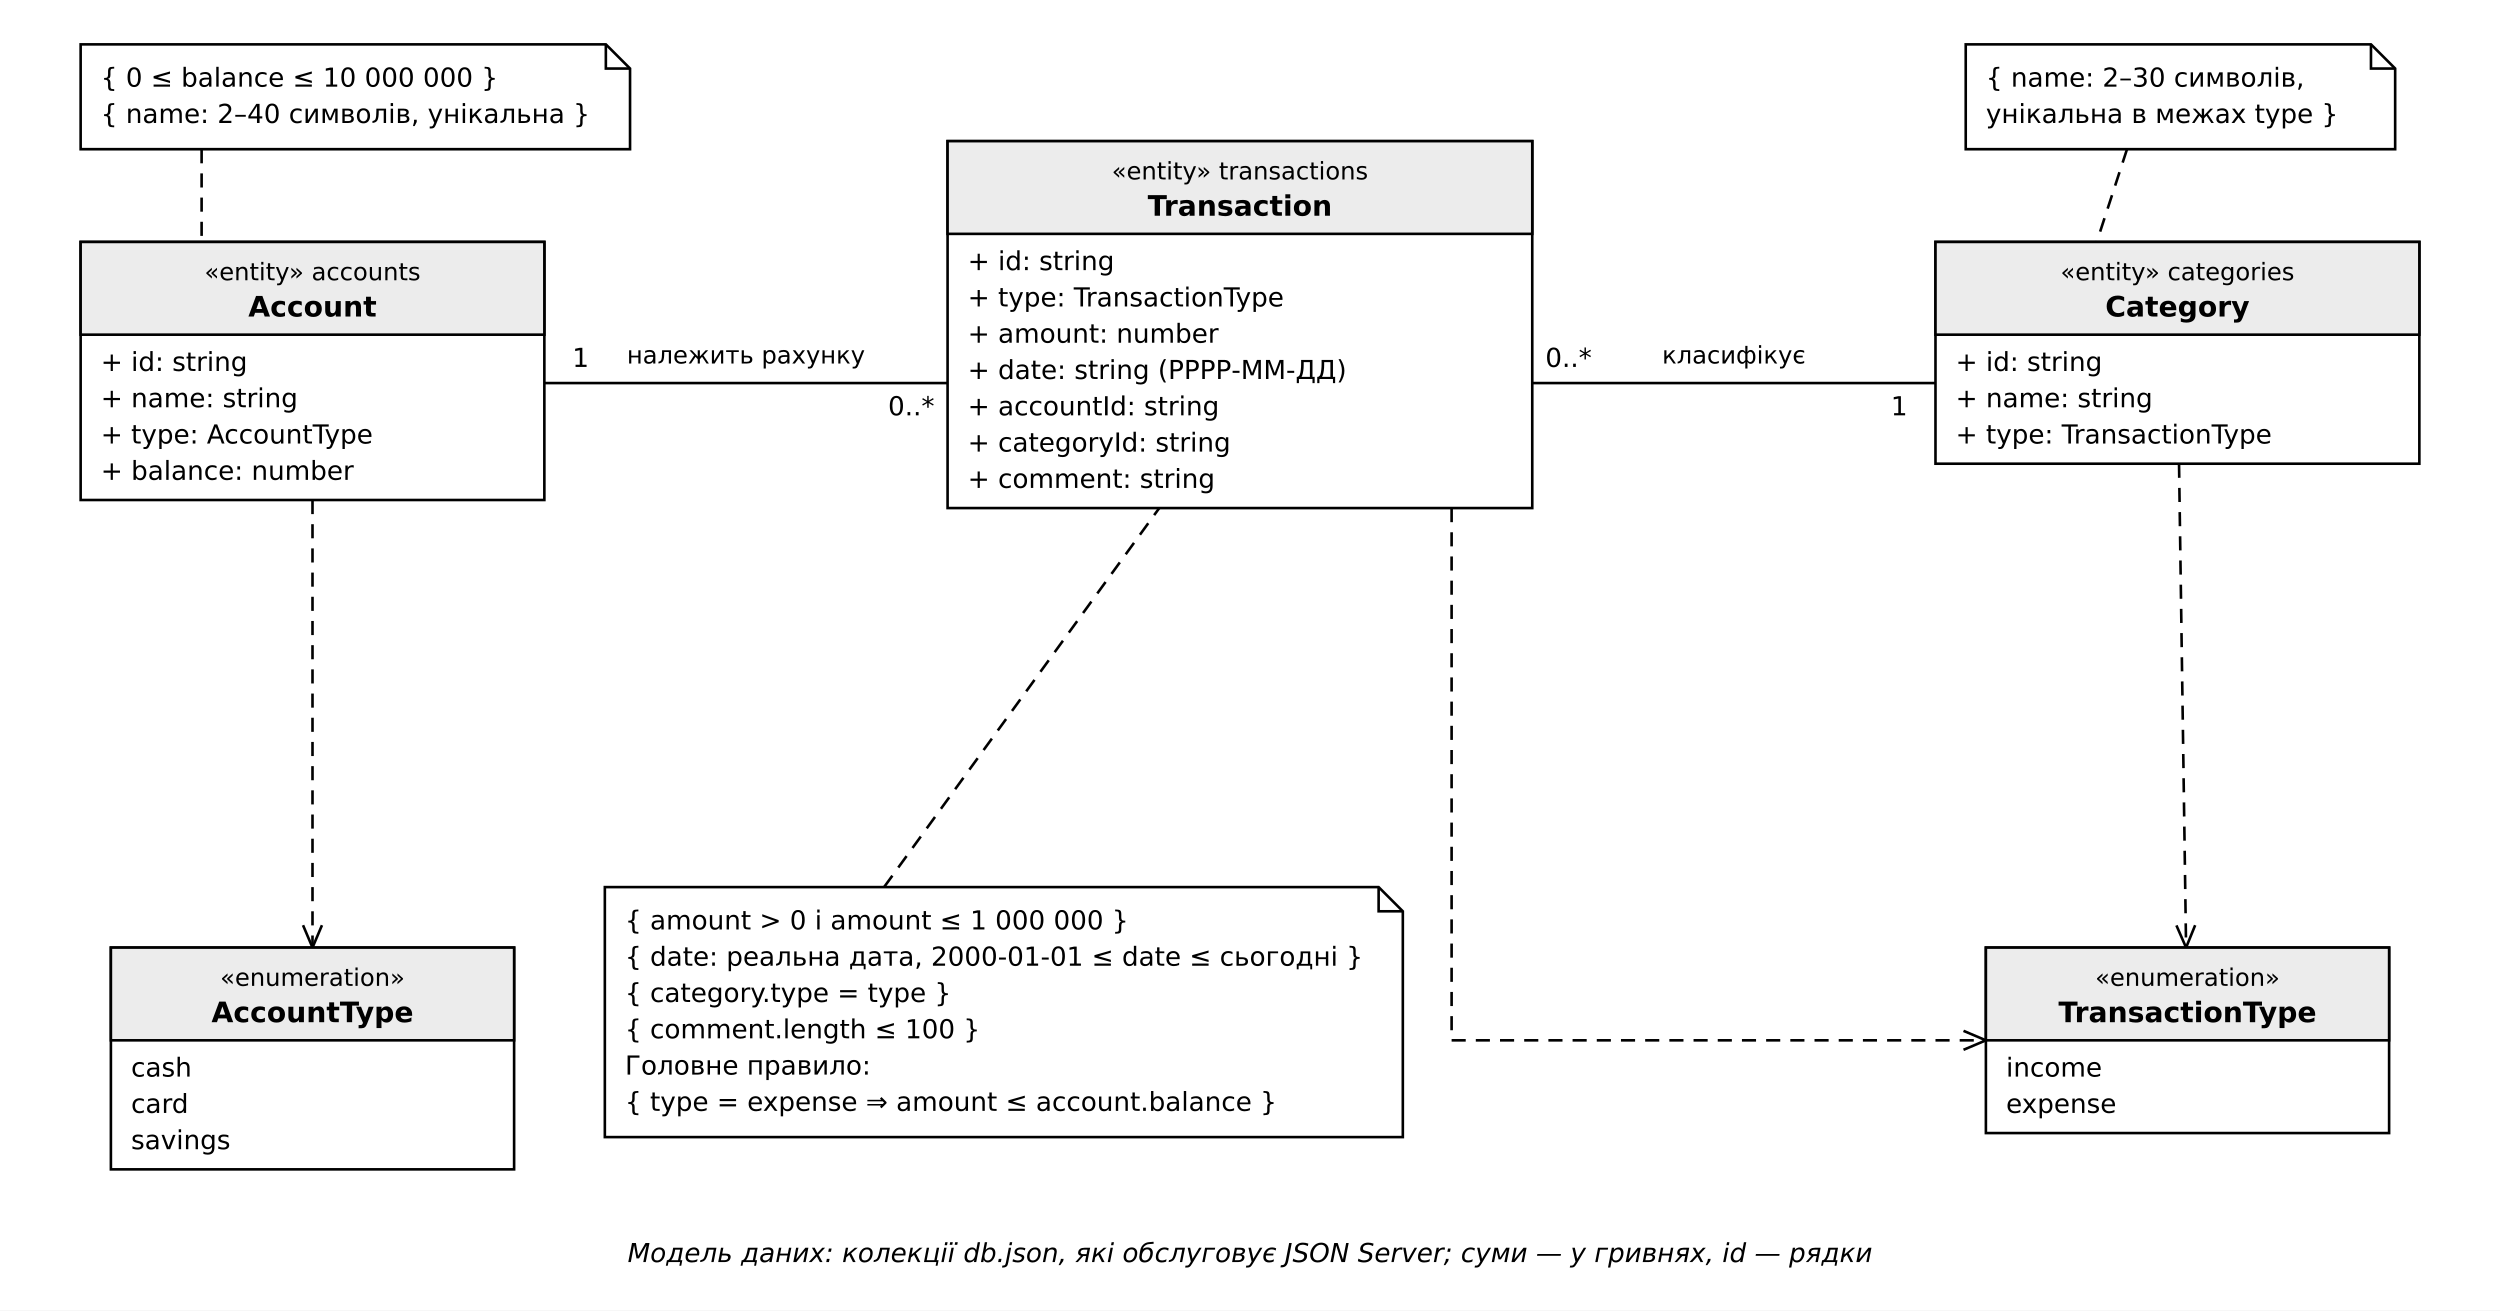
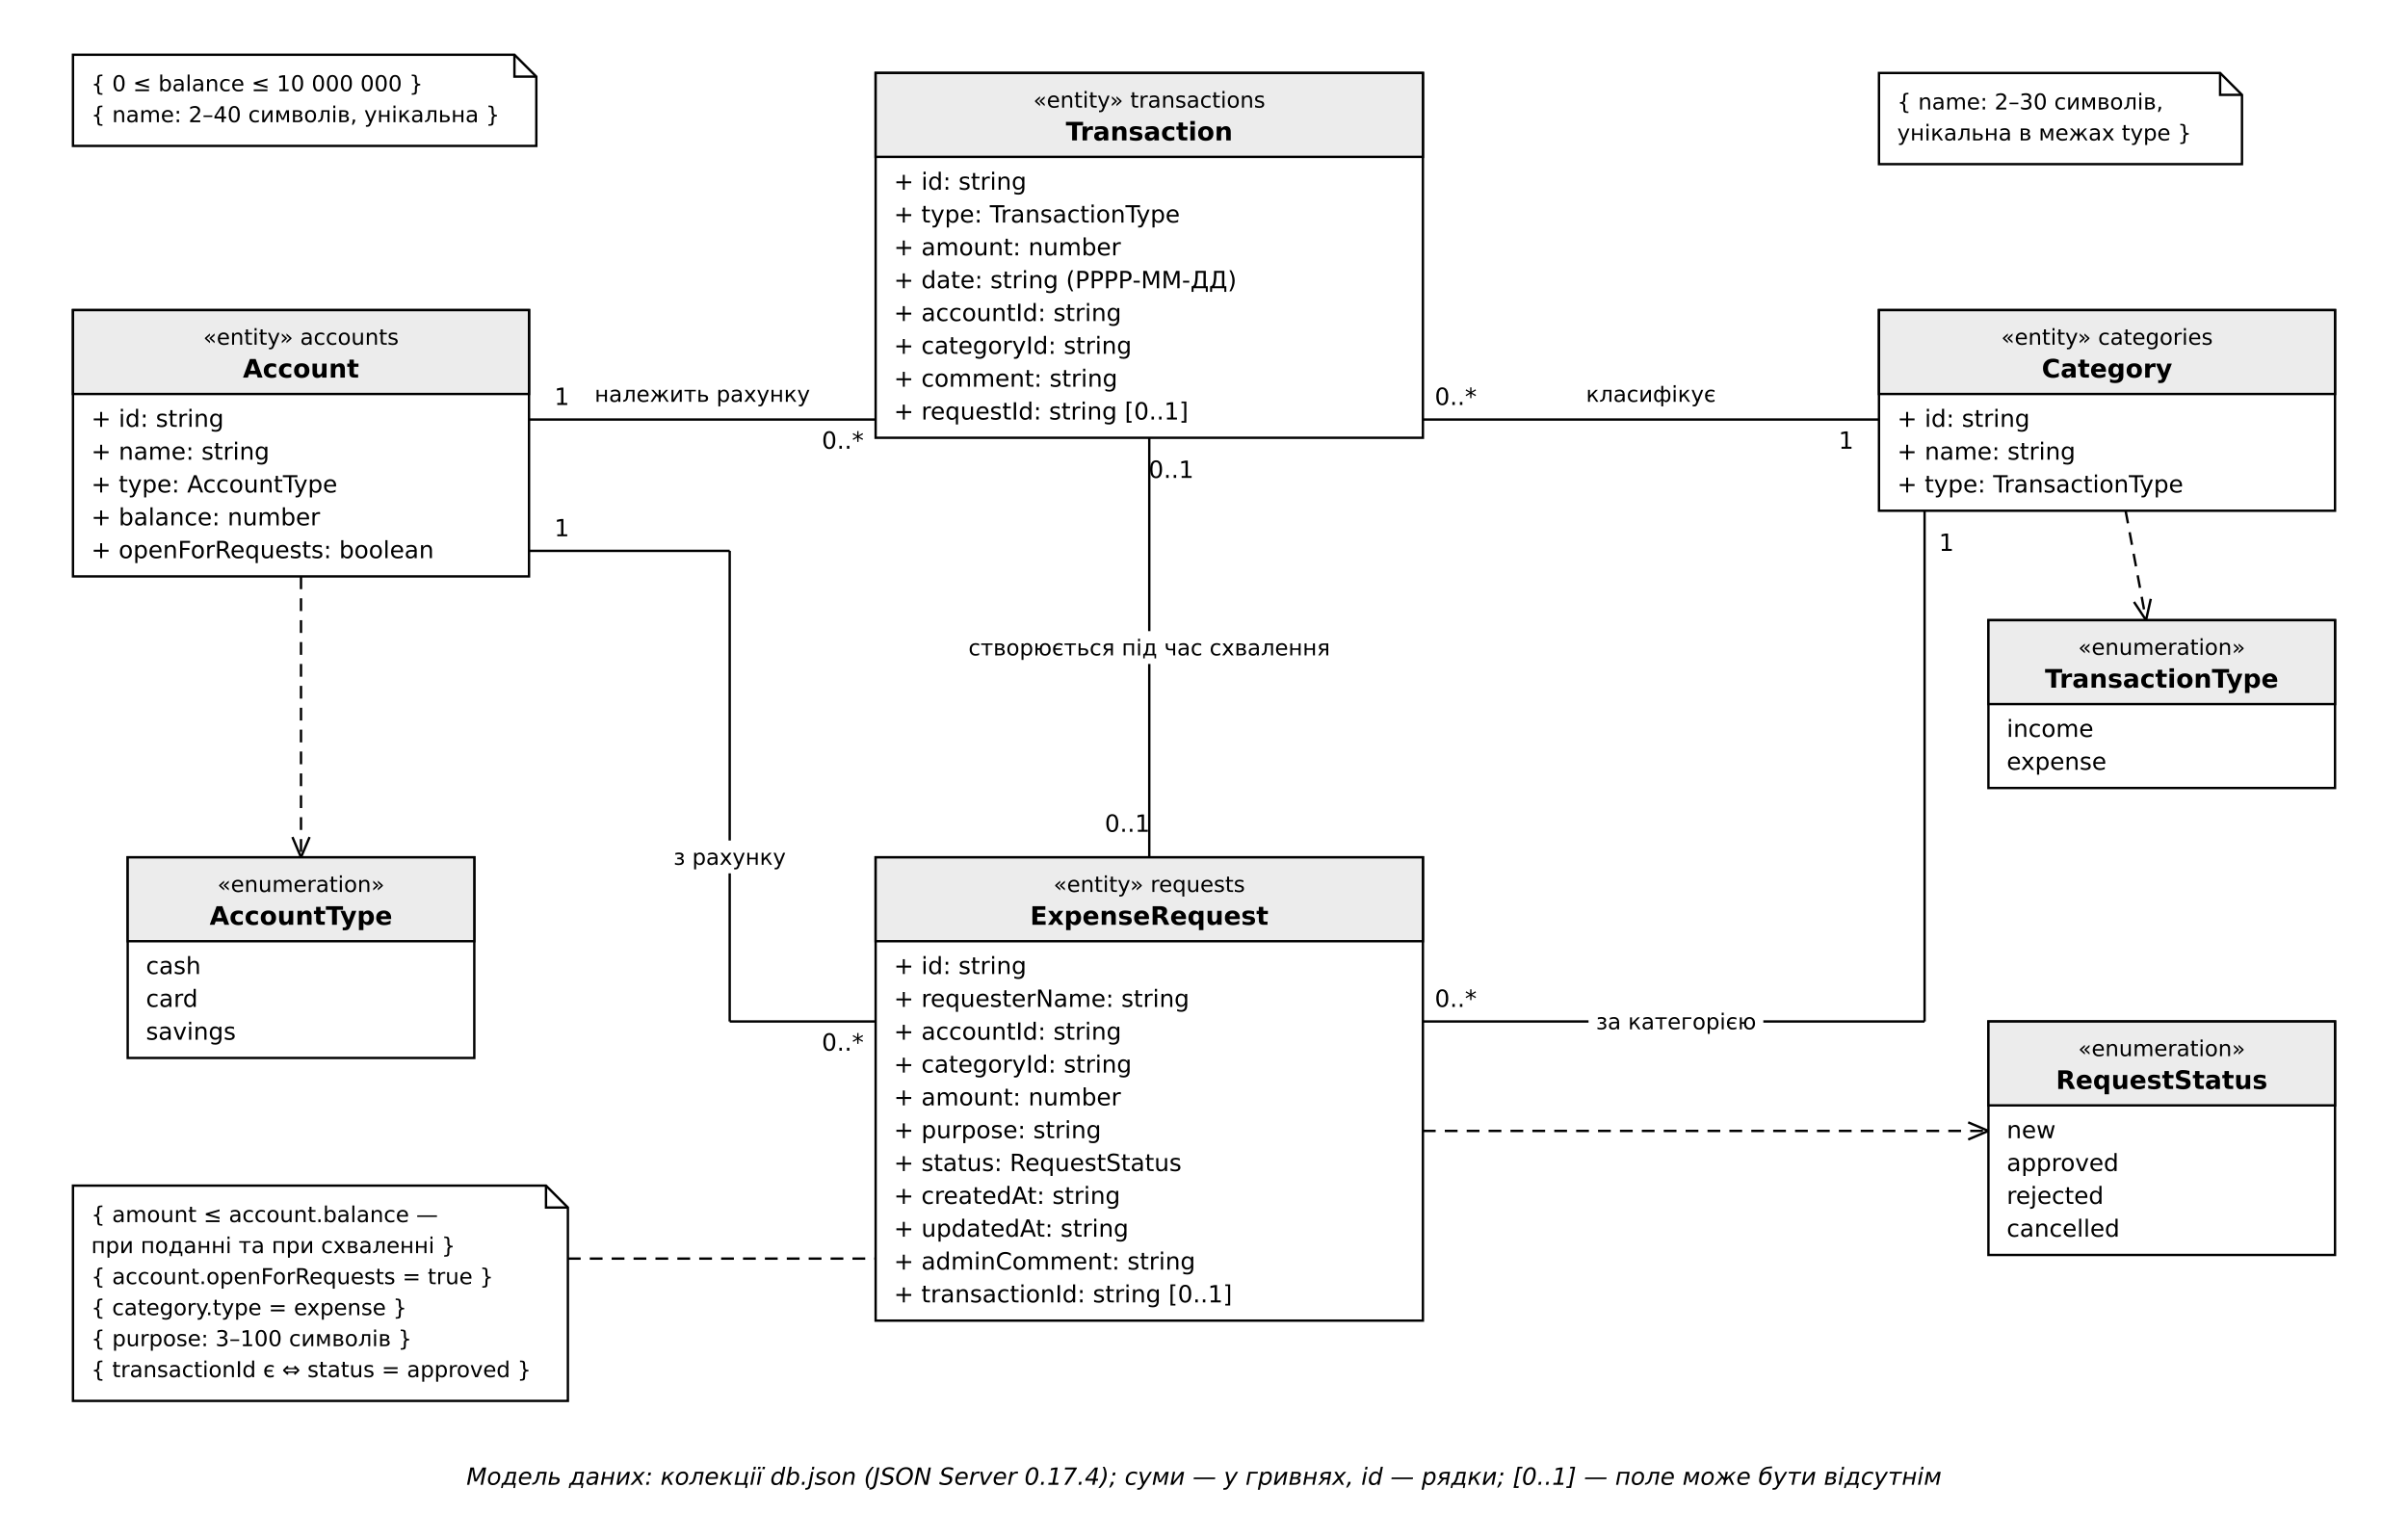
- <svg xmlns="http://www.w3.org/2000/svg" width="1240" height="650" viewBox="0 0 1240 650" font-family="DejaVu Sans, Arial, sans-serif">
+ <svg xmlns="http://www.w3.org/2000/svg" width="1320" height="830" viewBox="0 0 1320 830" font-family="DejaVu Sans, Arial, sans-serif">
  <rect width="100%" height="100%" fill="#fff" />
-   <line x1="270.0" y1="190.0" x2="470.0" y2="190.0" stroke="#000" stroke-width="1.3" />
-   <line x1="960.0" y1="190.0" x2="760.0" y2="190.0" stroke="#000" stroke-width="1.3" />
-   <line x1="155.0" y1="248.0" x2="155.0" y2="470.0" stroke="#000" stroke-width="1.3" stroke-dasharray="7 5" />
-   <polyline points="150.3,458.9 155.0,470.0 159.7,458.9" fill="none" stroke="#000" stroke-width="1.3" stroke-linejoin="miter" />
-   <line x1="1080.8" y1="230.0" x2="1084.3" y2="470.0" stroke="#000" stroke-width="1.3" stroke-dasharray="7 5" />
-   <polyline points="1079.5,459.0 1084.3,470.0 1088.8,458.9" fill="none" stroke="#000" stroke-width="1.3" stroke-linejoin="miter" />
-   <line x1="720.0" y1="252.0" x2="720.0" y2="516.0" stroke="#000" stroke-width="1.3" stroke-dasharray="7 5" />
-   <line x1="720.0" y1="516.0" x2="985.0" y2="516.0" stroke="#000" stroke-width="1.3" stroke-dasharray="7 5" />
-   <polyline points="973.9,520.7 985.0,516.0 973.9,511.3" fill="none" stroke="#000" stroke-width="1.3" stroke-linejoin="miter" />
-   <rect x="40.0" y="120.0" width="230.0" height="128.0" rx="0" fill="#fff" stroke="#000" stroke-width="1.3" />
-   <rect x="40.0" y="120.0" width="230.0" height="46.0" rx="0" fill="#ececec" stroke="#000" stroke-width="1.3" />
-   <text x="155.0" y="139.0" font-size="12" text-anchor="middle">«entity» accounts</text>
-   <text x="155.0" y="157.0" font-size="14" text-anchor="middle" font-weight="bold">Account</text>
-   <text x="50.0" y="184.0" font-size="13" text-anchor="start">+ id: string</text>
-   <text x="50.0" y="202.0" font-size="13" text-anchor="start">+ name: string</text>
-   <text x="50.0" y="220.0" font-size="13" text-anchor="start">+ type: AccountType</text>
-   <text x="50.0" y="238.0" font-size="13" text-anchor="start">+ balance: number</text>
-   <rect x="470.0" y="70.0" width="290.0" height="182.0" rx="0" fill="#fff" stroke="#000" stroke-width="1.3" />
-   <rect x="470.0" y="70.0" width="290.0" height="46.0" rx="0" fill="#ececec" stroke="#000" stroke-width="1.3" />
-   <text x="615.0" y="89.0" font-size="12" text-anchor="middle">«entity» transactions</text>
-   <text x="615.0" y="107.0" font-size="14" text-anchor="middle" font-weight="bold">Transaction</text>
-   <text x="480.0" y="134.0" font-size="13" text-anchor="start">+ id: string</text>
-   <text x="480.0" y="152.0" font-size="13" text-anchor="start">+ type: TransactionType</text>
-   <text x="480.0" y="170.0" font-size="13" text-anchor="start">+ amount: number</text>
-   <text x="480.0" y="188.0" font-size="13" text-anchor="start">+ date: string  (РРРР-ММ-ДД)</text>
-   <text x="480.0" y="206.0" font-size="13" text-anchor="start">+ accountId: string</text>
-   <text x="480.0" y="224.0" font-size="13" text-anchor="start">+ categoryId: string</text>
-   <text x="480.0" y="242.0" font-size="13" text-anchor="start">+ comment: string</text>
-   <rect x="960.0" y="120.0" width="240.0" height="110.0" rx="0" fill="#fff" stroke="#000" stroke-width="1.3" />
-   <rect x="960.0" y="120.0" width="240.0" height="46.0" rx="0" fill="#ececec" stroke="#000" stroke-width="1.3" />
-   <text x="1080.0" y="139.0" font-size="12" text-anchor="middle">«entity» categories</text>
-   <text x="1080.0" y="157.0" font-size="14" text-anchor="middle" font-weight="bold">Category</text>
-   <text x="970.0" y="184.0" font-size="13" text-anchor="start">+ id: string</text>
-   <text x="970.0" y="202.0" font-size="13" text-anchor="start">+ name: string</text>
-   <text x="970.0" y="220.0" font-size="13" text-anchor="start">+ type: TransactionType</text>
-   <rect x="55.0" y="470.0" width="200.0" height="110.0" rx="0" fill="#fff" stroke="#000" stroke-width="1.3" />
-   <rect x="55.0" y="470.0" width="200.0" height="46.0" rx="0" fill="#ececec" stroke="#000" stroke-width="1.3" />
-   <text x="155.0" y="489.0" font-size="12" text-anchor="middle">«enumeration»</text>
-   <text x="155.0" y="507.0" font-size="14" text-anchor="middle" font-weight="bold">AccountType</text>
-   <text x="65.0" y="534.0" font-size="13" text-anchor="start">cash</text>
-   <text x="65.0" y="552.0" font-size="13" text-anchor="start">card</text>
-   <text x="65.0" y="570.0" font-size="13" text-anchor="start">savings</text>
-   <rect x="985.0" y="470.0" width="200.0" height="92.0" rx="0" fill="#fff" stroke="#000" stroke-width="1.3" />
-   <rect x="985.0" y="470.0" width="200.0" height="46.0" rx="0" fill="#ececec" stroke="#000" stroke-width="1.3" />
-   <text x="1085.0" y="489.0" font-size="12" text-anchor="middle">«enumeration»</text>
-   <text x="1085.0" y="507.0" font-size="14" text-anchor="middle" font-weight="bold">TransactionType</text>
-   <text x="995.0" y="534.0" font-size="13" text-anchor="start">income</text>
-   <text x="995.0" y="552.0" font-size="13" text-anchor="start">expense</text>
-   <polygon points="300.0,440.0 683.8,440.0 695.8,452.0 695.8,564.0 300.0,564.0" fill="#fff" stroke="#000" stroke-width="1.3" />
-   <polyline points="683.8,440.0 683.8,452.0 695.8,452.0" fill="none" stroke="#000" stroke-width="1.3" stroke-linejoin="miter" />
-   <text x="310.0" y="461.0" font-size="13" text-anchor="start">{ amount &gt; 0 і amount ≤ 1 000 000 }</text>
-   <text x="310.0" y="479.0" font-size="13" text-anchor="start">{ date: реальна дата, 2000-01-01 ≤ date ≤ сьогодні }</text>
-   <text x="310.0" y="497.0" font-size="13" text-anchor="start">{ category.type = type }</text>
-   <text x="310.0" y="515.0" font-size="13" text-anchor="start">{ comment.length ≤ 100 }</text>
-   <text x="310.0" y="533.0" font-size="13" text-anchor="start">Головне правило:</text>
-   <text x="310.0" y="551.0" font-size="13" text-anchor="start">{ type = expense ⇒ amount ≤ account.balance }</text>
-   <line x1="438.5" y1="440.0" x2="575.0" y2="252.0" stroke="#000" stroke-width="1.3" stroke-dasharray="7 5" />
-   <polygon points="40.0,22.0 300.5,22.0 312.5,34.0 312.5,74.0 40.0,74.0" fill="#fff" stroke="#000" stroke-width="1.3" />
-   <polyline points="300.5,22.0 300.5,34.0 312.5,34.0" fill="none" stroke="#000" stroke-width="1.3" stroke-linejoin="miter" />
-   <text x="50.0" y="43.0" font-size="13" text-anchor="start">{ 0 ≤ balance ≤ 10 000 000 }</text>
-   <text x="50.0" y="61.0" font-size="13" text-anchor="start">{ name: 2–40 символів, унікальна }</text>
-   <line x1="100.0" y1="74.0" x2="100.0" y2="120.0" stroke="#000" stroke-width="1.3" stroke-dasharray="7 5" />
-   <polygon points="975.0,22.0 1176.0,22.0 1188.0,34.0 1188.0,74.0 975.0,74.0" fill="#fff" stroke="#000" stroke-width="1.3" />
-   <polyline points="1176.0,22.0 1176.0,34.0 1188.0,34.0" fill="none" stroke="#000" stroke-width="1.3" stroke-linejoin="miter" />
-   <text x="985.0" y="43.0" font-size="13" text-anchor="start">{ name: 2–30 символів,</text>
-   <text x="985.0" y="61.0" font-size="13" text-anchor="start">  унікальна в межах type }</text>
-   <line x1="1055.0" y1="74.0" x2="1040.0" y2="120.0" stroke="#000" stroke-width="1.3" stroke-dasharray="7 5" />
-   <text x="620.0" y="626.0" font-size="13" text-anchor="middle" font-style="italic">Модель даних: колекції db.json, які обслуговує JSON Server; суми — у гривнях, id — рядки</text>
-   <rect x="306.9" y="167.0" width="126.2" height="18.0" fill="#fff" />
-   <text x="370.0" y="180.3" font-size="12" text-anchor="middle">належить рахунку</text>
-   <text x="288.0" y="182.0" font-size="13" text-anchor="middle">1</text>
-   <text x="452.0" y="206.0" font-size="13" text-anchor="middle">0..*</text>
-   <rect x="820.4" y="167.0" width="79.2" height="18.0" fill="#fff" />
-   <text x="860.0" y="180.3" font-size="12" text-anchor="middle">класифікує</text>
-   <text x="942.0" y="206.0" font-size="13" text-anchor="middle">1</text>
-   <text x="778.0" y="182.0" font-size="13" text-anchor="middle">0..*</text>
+   <line x1="290.0" y1="230.0" x2="480.0" y2="230.0" stroke="#000" stroke-width="1.3" />
+   <line x1="1030.0" y1="230.0" x2="780.0" y2="230.0" stroke="#000" stroke-width="1.3" />
+   <line x1="290.0" y1="302.0" x2="400.0" y2="302.0" stroke="#000" stroke-width="1.3" />
+   <line x1="400.0" y1="302.0" x2="400.0" y2="560.0" stroke="#000" stroke-width="1.3" />
+   <line x1="400.0" y1="560.0" x2="480.0" y2="560.0" stroke="#000" stroke-width="1.3" />
+   <line x1="1055.0" y1="280.0" x2="1055.0" y2="560.0" stroke="#000" stroke-width="1.3" />
+   <line x1="1055.0" y1="560.0" x2="780.0" y2="560.0" stroke="#000" stroke-width="1.3" />
+   <line x1="630.0" y1="240.0" x2="630.0" y2="470.0" stroke="#000" stroke-width="1.3" />
+   <line x1="165.0" y1="316.0" x2="165.0" y2="470.0" stroke="#000" stroke-width="1.3" stroke-dasharray="7 5" />
+   <polyline points="160.3,458.9 165.0,470.0 169.7,458.9" fill="none" stroke="#000" stroke-width="1.3" stroke-linejoin="miter" />
+   <line x1="1165.2" y1="280.0" x2="1176.4" y2="340.0" stroke="#000" stroke-width="1.3" stroke-dasharray="7 5" />
+   <polyline points="1169.8,330.0 1176.4,340.0 1179.0,328.3" fill="none" stroke="#000" stroke-width="1.3" stroke-linejoin="miter" />
+   <line x1="780.0" y1="620.0" x2="1090.0" y2="620.0" stroke="#000" stroke-width="1.3" stroke-dasharray="7 5" />
+   <polyline points="1078.9,624.7 1090.0,620.0 1078.9,615.3" fill="none" stroke="#000" stroke-width="1.3" stroke-linejoin="miter" />
+   <rect x="40.0" y="170.0" width="250.0" height="146.0" rx="0" fill="#fff" stroke="#000" stroke-width="1.3" />
+   <rect x="40.0" y="170.0" width="250.0" height="46.0" rx="0" fill="#ececec" stroke="#000" stroke-width="1.3" />
+   <text x="165.0" y="189.0" font-size="12" text-anchor="middle">«entity» accounts</text>
+   <text x="165.0" y="207.0" font-size="14" text-anchor="middle" font-weight="bold">Account</text>
+   <text x="50.0" y="234.0" font-size="13" text-anchor="start">+ id: string</text>
+   <text x="50.0" y="252.0" font-size="13" text-anchor="start">+ name: string</text>
+   <text x="50.0" y="270.0" font-size="13" text-anchor="start">+ type: AccountType</text>
+   <text x="50.0" y="288.0" font-size="13" text-anchor="start">+ balance: number</text>
+   <text x="50.0" y="306.0" font-size="13" text-anchor="start">+ openForRequests: boolean</text>
+   <rect x="480.0" y="40.0" width="300.0" height="200.0" rx="0" fill="#fff" stroke="#000" stroke-width="1.3" />
+   <rect x="480.0" y="40.0" width="300.0" height="46.0" rx="0" fill="#ececec" stroke="#000" stroke-width="1.3" />
+   <text x="630.0" y="59.0" font-size="12" text-anchor="middle">«entity» transactions</text>
+   <text x="630.0" y="77.0" font-size="14" text-anchor="middle" font-weight="bold">Transaction</text>
+   <text x="490.0" y="104.0" font-size="13" text-anchor="start">+ id: string</text>
+   <text x="490.0" y="122.0" font-size="13" text-anchor="start">+ type: TransactionType</text>
+   <text x="490.0" y="140.0" font-size="13" text-anchor="start">+ amount: number</text>
+   <text x="490.0" y="158.0" font-size="13" text-anchor="start">+ date: string  (РРРР-ММ-ДД)</text>
+   <text x="490.0" y="176.0" font-size="13" text-anchor="start">+ accountId: string</text>
+   <text x="490.0" y="194.0" font-size="13" text-anchor="start">+ categoryId: string</text>
+   <text x="490.0" y="212.0" font-size="13" text-anchor="start">+ comment: string</text>
+   <text x="490.0" y="230.0" font-size="13" text-anchor="start">+ requestId: string [0..1]</text>
+   <rect x="1030.0" y="170.0" width="250.0" height="110.0" rx="0" fill="#fff" stroke="#000" stroke-width="1.3" />
+   <rect x="1030.0" y="170.0" width="250.0" height="46.0" rx="0" fill="#ececec" stroke="#000" stroke-width="1.3" />
+   <text x="1155.0" y="189.0" font-size="12" text-anchor="middle">«entity» categories</text>
+   <text x="1155.0" y="207.0" font-size="14" text-anchor="middle" font-weight="bold">Category</text>
+   <text x="1040.0" y="234.0" font-size="13" text-anchor="start">+ id: string</text>
+   <text x="1040.0" y="252.0" font-size="13" text-anchor="start">+ name: string</text>
+   <text x="1040.0" y="270.0" font-size="13" text-anchor="start">+ type: TransactionType</text>
+   <rect x="480.0" y="470.0" width="300.0" height="254.0" rx="0" fill="#fff" stroke="#000" stroke-width="1.3" />
+   <rect x="480.0" y="470.0" width="300.0" height="46.0" rx="0" fill="#ececec" stroke="#000" stroke-width="1.3" />
+   <text x="630.0" y="489.0" font-size="12" text-anchor="middle">«entity» requests</text>
+   <text x="630.0" y="507.0" font-size="14" text-anchor="middle" font-weight="bold">ExpenseRequest</text>
+   <text x="490.0" y="534.0" font-size="13" text-anchor="start">+ id: string</text>
+   <text x="490.0" y="552.0" font-size="13" text-anchor="start">+ requesterName: string</text>
+   <text x="490.0" y="570.0" font-size="13" text-anchor="start">+ accountId: string</text>
+   <text x="490.0" y="588.0" font-size="13" text-anchor="start">+ categoryId: string</text>
+   <text x="490.0" y="606.0" font-size="13" text-anchor="start">+ amount: number</text>
+   <text x="490.0" y="624.0" font-size="13" text-anchor="start">+ purpose: string</text>
+   <text x="490.0" y="642.0" font-size="13" text-anchor="start">+ status: RequestStatus</text>
+   <text x="490.0" y="660.0" font-size="13" text-anchor="start">+ createdAt: string</text>
+   <text x="490.0" y="678.0" font-size="13" text-anchor="start">+ updatedAt: string</text>
+   <text x="490.0" y="696.0" font-size="13" text-anchor="start">+ adminComment: string</text>
+   <text x="490.0" y="714.0" font-size="13" text-anchor="start">+ transactionId: string [0..1]</text>
+   <rect x="70.0" y="470.0" width="190.0" height="110.0" rx="0" fill="#fff" stroke="#000" stroke-width="1.3" />
+   <rect x="70.0" y="470.0" width="190.0" height="46.0" rx="0" fill="#ececec" stroke="#000" stroke-width="1.3" />
+   <text x="165.0" y="489.0" font-size="12" text-anchor="middle">«enumeration»</text>
+   <text x="165.0" y="507.0" font-size="14" text-anchor="middle" font-weight="bold">AccountType</text>
+   <text x="80.0" y="534.0" font-size="13" text-anchor="start">cash</text>
+   <text x="80.0" y="552.0" font-size="13" text-anchor="start">card</text>
+   <text x="80.0" y="570.0" font-size="13" text-anchor="start">savings</text>
+   <rect x="1090.0" y="340.0" width="190.0" height="92.0" rx="0" fill="#fff" stroke="#000" stroke-width="1.3" />
+   <rect x="1090.0" y="340.0" width="190.0" height="46.0" rx="0" fill="#ececec" stroke="#000" stroke-width="1.3" />
+   <text x="1185.0" y="359.0" font-size="12" text-anchor="middle">«enumeration»</text>
+   <text x="1185.0" y="377.0" font-size="14" text-anchor="middle" font-weight="bold">TransactionType</text>
+   <text x="1100.0" y="404.0" font-size="13" text-anchor="start">income</text>
+   <text x="1100.0" y="422.0" font-size="13" text-anchor="start">expense</text>
+   <rect x="1090.0" y="560.0" width="190.0" height="128.0" rx="0" fill="#fff" stroke="#000" stroke-width="1.3" />
+   <rect x="1090.0" y="560.0" width="190.0" height="46.0" rx="0" fill="#ececec" stroke="#000" stroke-width="1.3" />
+   <text x="1185.0" y="579.0" font-size="12" text-anchor="middle">«enumeration»</text>
+   <text x="1185.0" y="597.0" font-size="14" text-anchor="middle" font-weight="bold">RequestStatus</text>
+   <text x="1100.0" y="624.0" font-size="13" text-anchor="start">new</text>
+   <text x="1100.0" y="642.0" font-size="13" text-anchor="start">approved</text>
+   <text x="1100.0" y="660.0" font-size="13" text-anchor="start">rejected</text>
+   <text x="1100.0" y="678.0" font-size="13" text-anchor="start">cancelled</text>
+   <polygon points="40.0,30.0 282.0,30.0 294.0,42.0 294.0,80.0 40.0,80.0" fill="#fff" stroke="#000" stroke-width="1.3" />
+   <polyline points="282.0,30.0 282.0,42.0 294.0,42.0" fill="none" stroke="#000" stroke-width="1.3" stroke-linejoin="miter" />
+   <text x="50.0" y="50.0" font-size="12" text-anchor="start">{ 0 ≤ balance ≤ 10 000 000 }</text>
+   <text x="50.0" y="67.0" font-size="12" text-anchor="start">{ name: 2–40 символів, унікальна }</text>
+   <polygon points="1030.0,40.0 1217.0,40.0 1229.0,52.0 1229.0,90.0 1030.0,90.0" fill="#fff" stroke="#000" stroke-width="1.3" />
+   <polyline points="1217.0,40.0 1217.0,52.0 1229.0,52.0" fill="none" stroke="#000" stroke-width="1.3" stroke-linejoin="miter" />
+   <text x="1040.0" y="60.0" font-size="12" text-anchor="start">{ name: 2–30 символів,</text>
+   <text x="1040.0" y="77.0" font-size="12" text-anchor="start">  унікальна в межах type }</text>
+   <polygon points="40.0,650.0 299.3,650.0 311.3,662.0 311.3,768.0 40.0,768.0" fill="#fff" stroke="#000" stroke-width="1.3" />
+   <polyline points="299.3,650.0 299.3,662.0 311.3,662.0" fill="none" stroke="#000" stroke-width="1.3" stroke-linejoin="miter" />
+   <text x="50.0" y="670.0" font-size="12" text-anchor="start">{ amount ≤ account.balance —</text>
+   <text x="50.0" y="687.0" font-size="12" text-anchor="start">  при поданні та при схваленні }</text>
+   <text x="50.0" y="704.0" font-size="12" text-anchor="start">{ account.openForRequests = true }</text>
+   <text x="50.0" y="721.0" font-size="12" text-anchor="start">{ category.type = expense }</text>
+   <text x="50.0" y="738.0" font-size="12" text-anchor="start">{ purpose: 3–100 символів }</text>
+   <text x="50.0" y="755.0" font-size="12" text-anchor="start">{ transactionId є ⇔ status = approved }</text>
+   <line x1="311.3" y1="690.0" x2="480.0" y2="690.0" stroke="#000" stroke-width="1.3" stroke-dasharray="7 5" />
+   <text x="660.0" y="814.0" font-size="13" text-anchor="middle" font-style="italic">Модель даних: колекції db.json (JSON Server 0.17.4); суми — у гривнях, id — рядки; [0..1] — поле може бути відсутнім</text>
+   <rect x="321.9" y="207.0" width="126.2" height="18.0" fill="#fff" />
+   <text x="385.0" y="220.3" font-size="12" text-anchor="middle">належить рахунку</text>
+   <text x="308.0" y="222.0" font-size="13" text-anchor="middle">1</text>
+   <text x="462.0" y="246.0" font-size="13" text-anchor="middle">0..*</text>
+   <rect x="865.4" y="207.0" width="79.2" height="18.0" fill="#fff" />
+   <text x="905.0" y="220.3" font-size="12" text-anchor="middle">класифікує</text>
+   <text x="1012.0" y="246.0" font-size="13" text-anchor="middle">1</text>
+   <text x="798.0" y="222.0" font-size="13" text-anchor="middle">0..*</text>
+   <rect x="365.2" y="460.8" width="69.6" height="18.0" fill="#fff" />
+   <text x="400.0" y="474.1" font-size="12" text-anchor="middle">з рахунку</text>
+   <text x="308.0" y="294.0" font-size="13" text-anchor="middle">1</text>
+   <text x="462.0" y="576.0" font-size="13" text-anchor="middle">0..*</text>
+   <rect x="870.8" y="551.0" width="95.8" height="18.0" fill="#fff" />
+   <text x="918.8" y="564.3" font-size="12" text-anchor="middle">за категорією</text>
+   <text x="1067.0" y="302.0" font-size="13" text-anchor="middle">1</text>
+   <text x="798.0" y="552.0" font-size="13" text-anchor="middle">0..*</text>
+   <rect x="526.9" y="346.0" width="206.3" height="18.0" fill="#fff" />
+   <text x="630.0" y="359.3" font-size="12" text-anchor="middle">створюється під час схвалення</text>
+   <text x="642.0" y="262.0" font-size="13" text-anchor="middle">0..1</text>
+   <text x="618.0" y="456.0" font-size="13" text-anchor="middle">0..1</text>
</svg>
